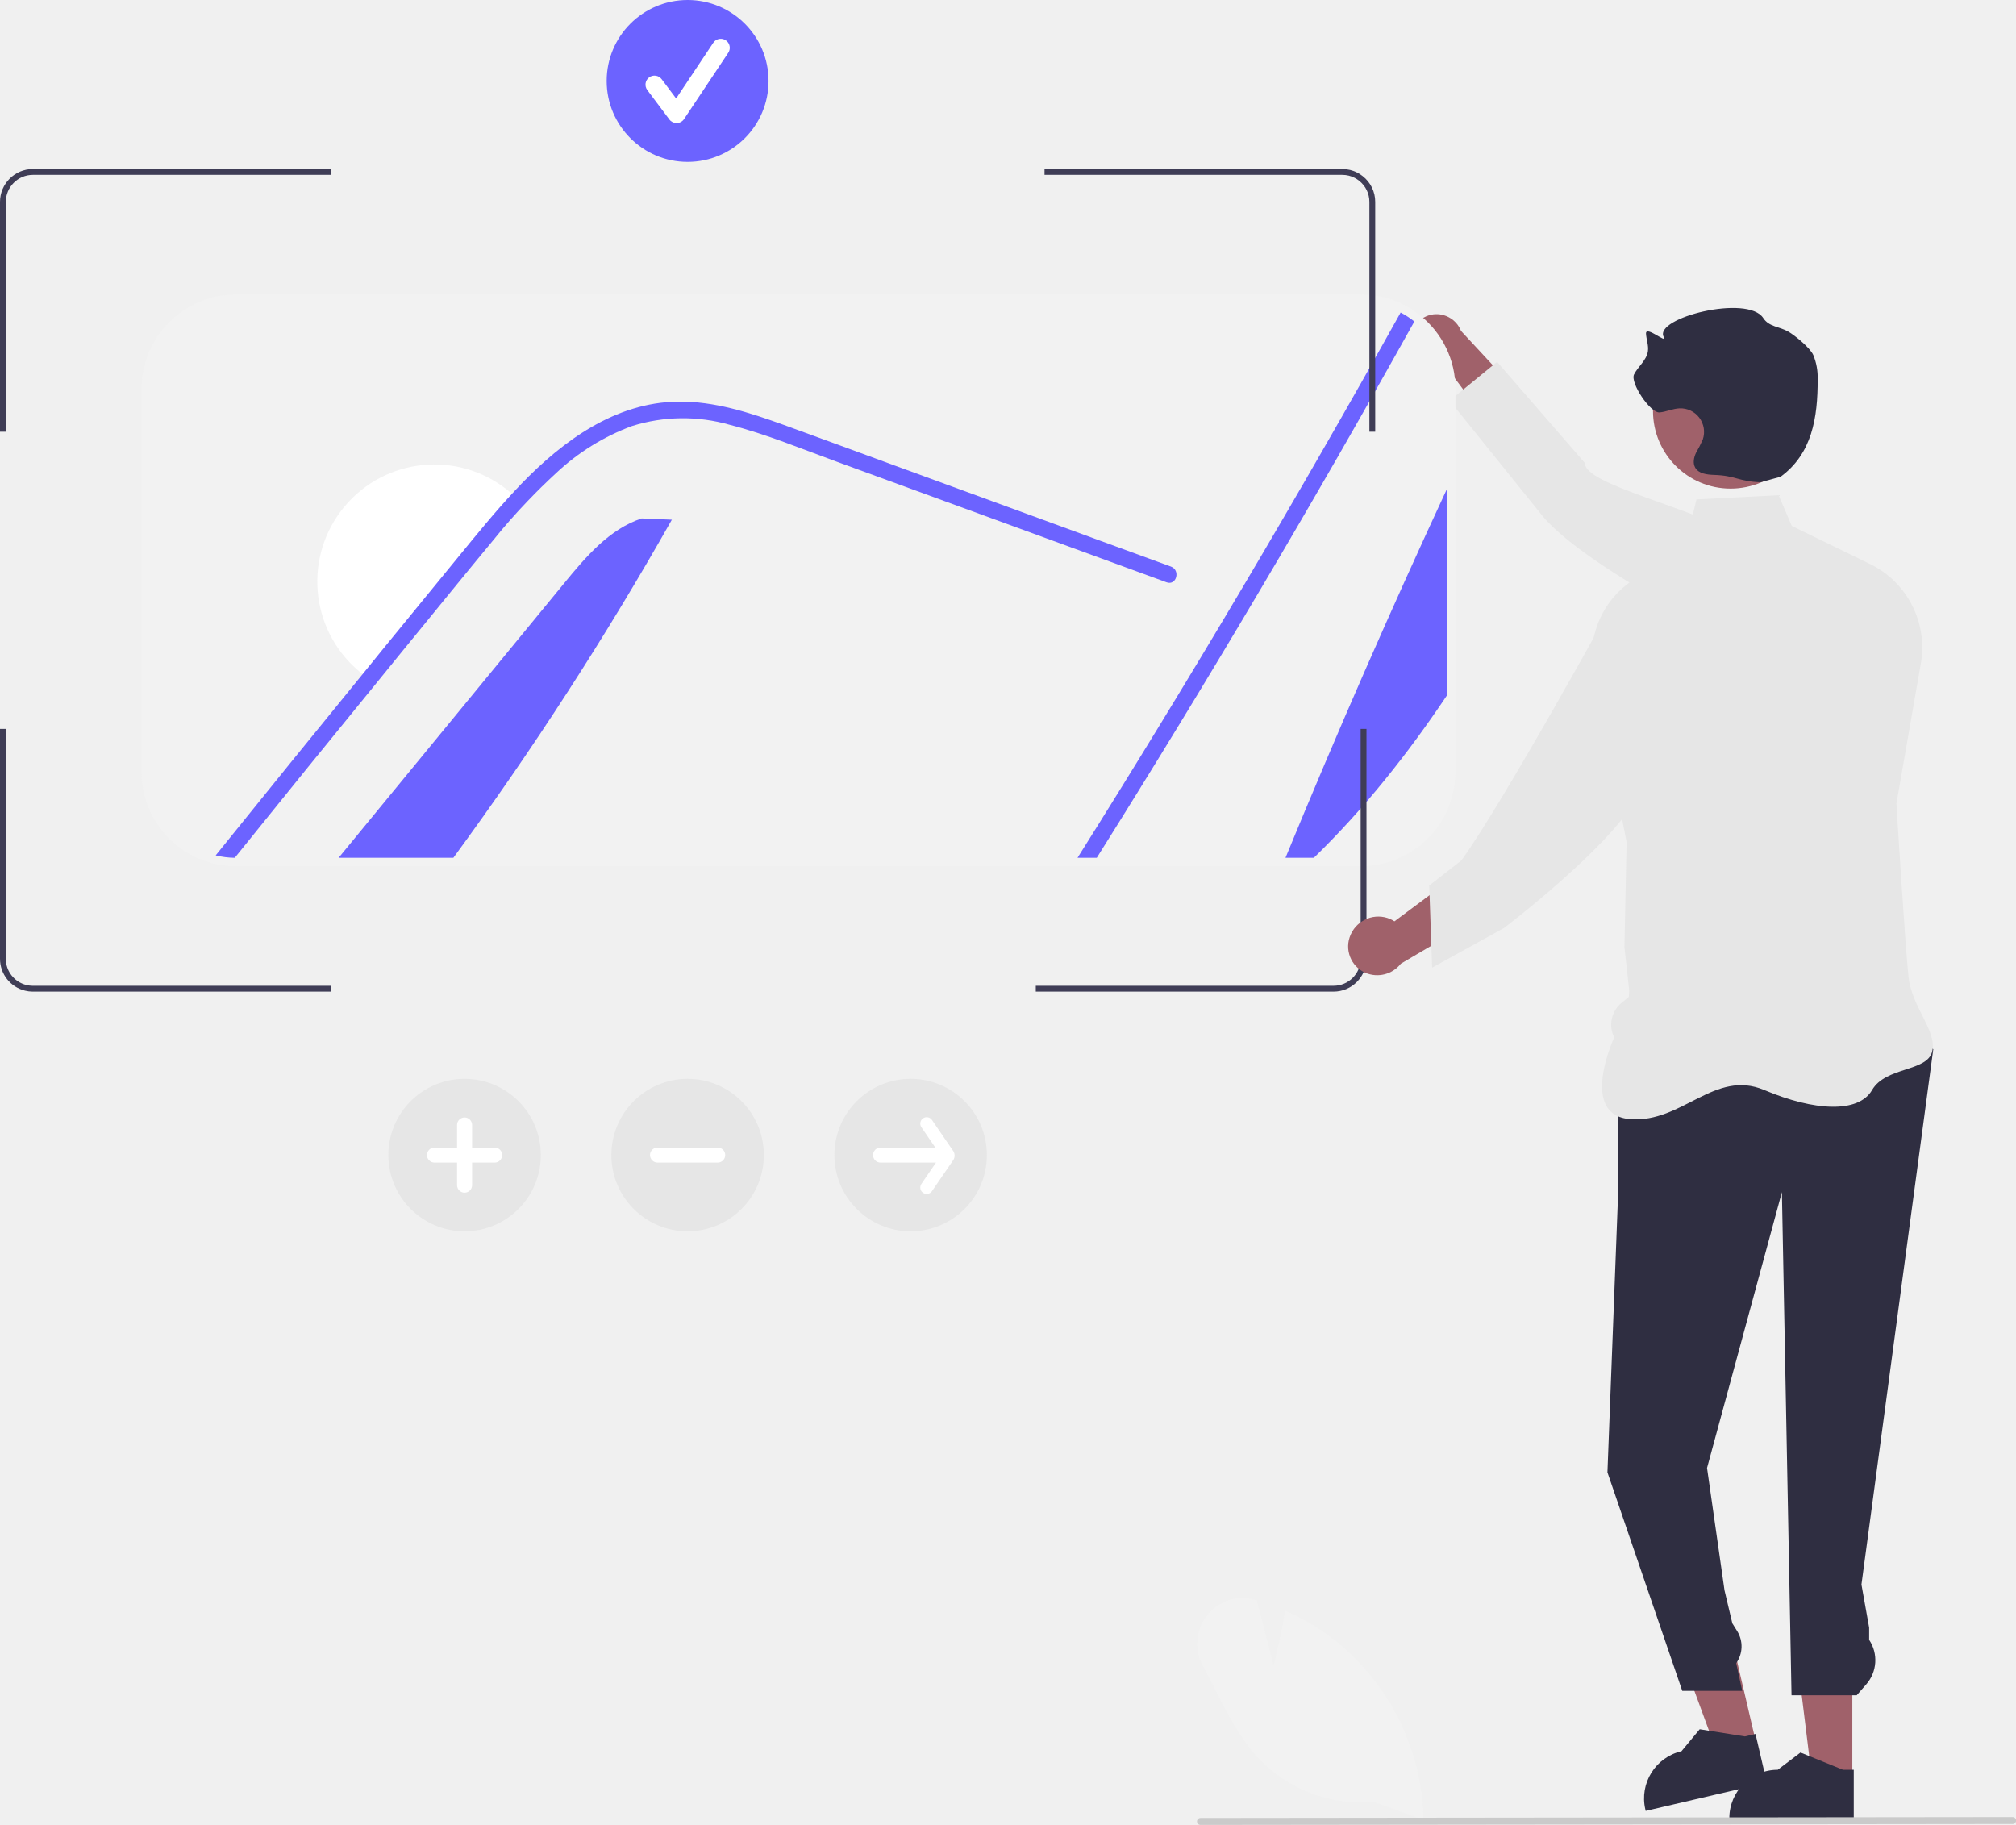
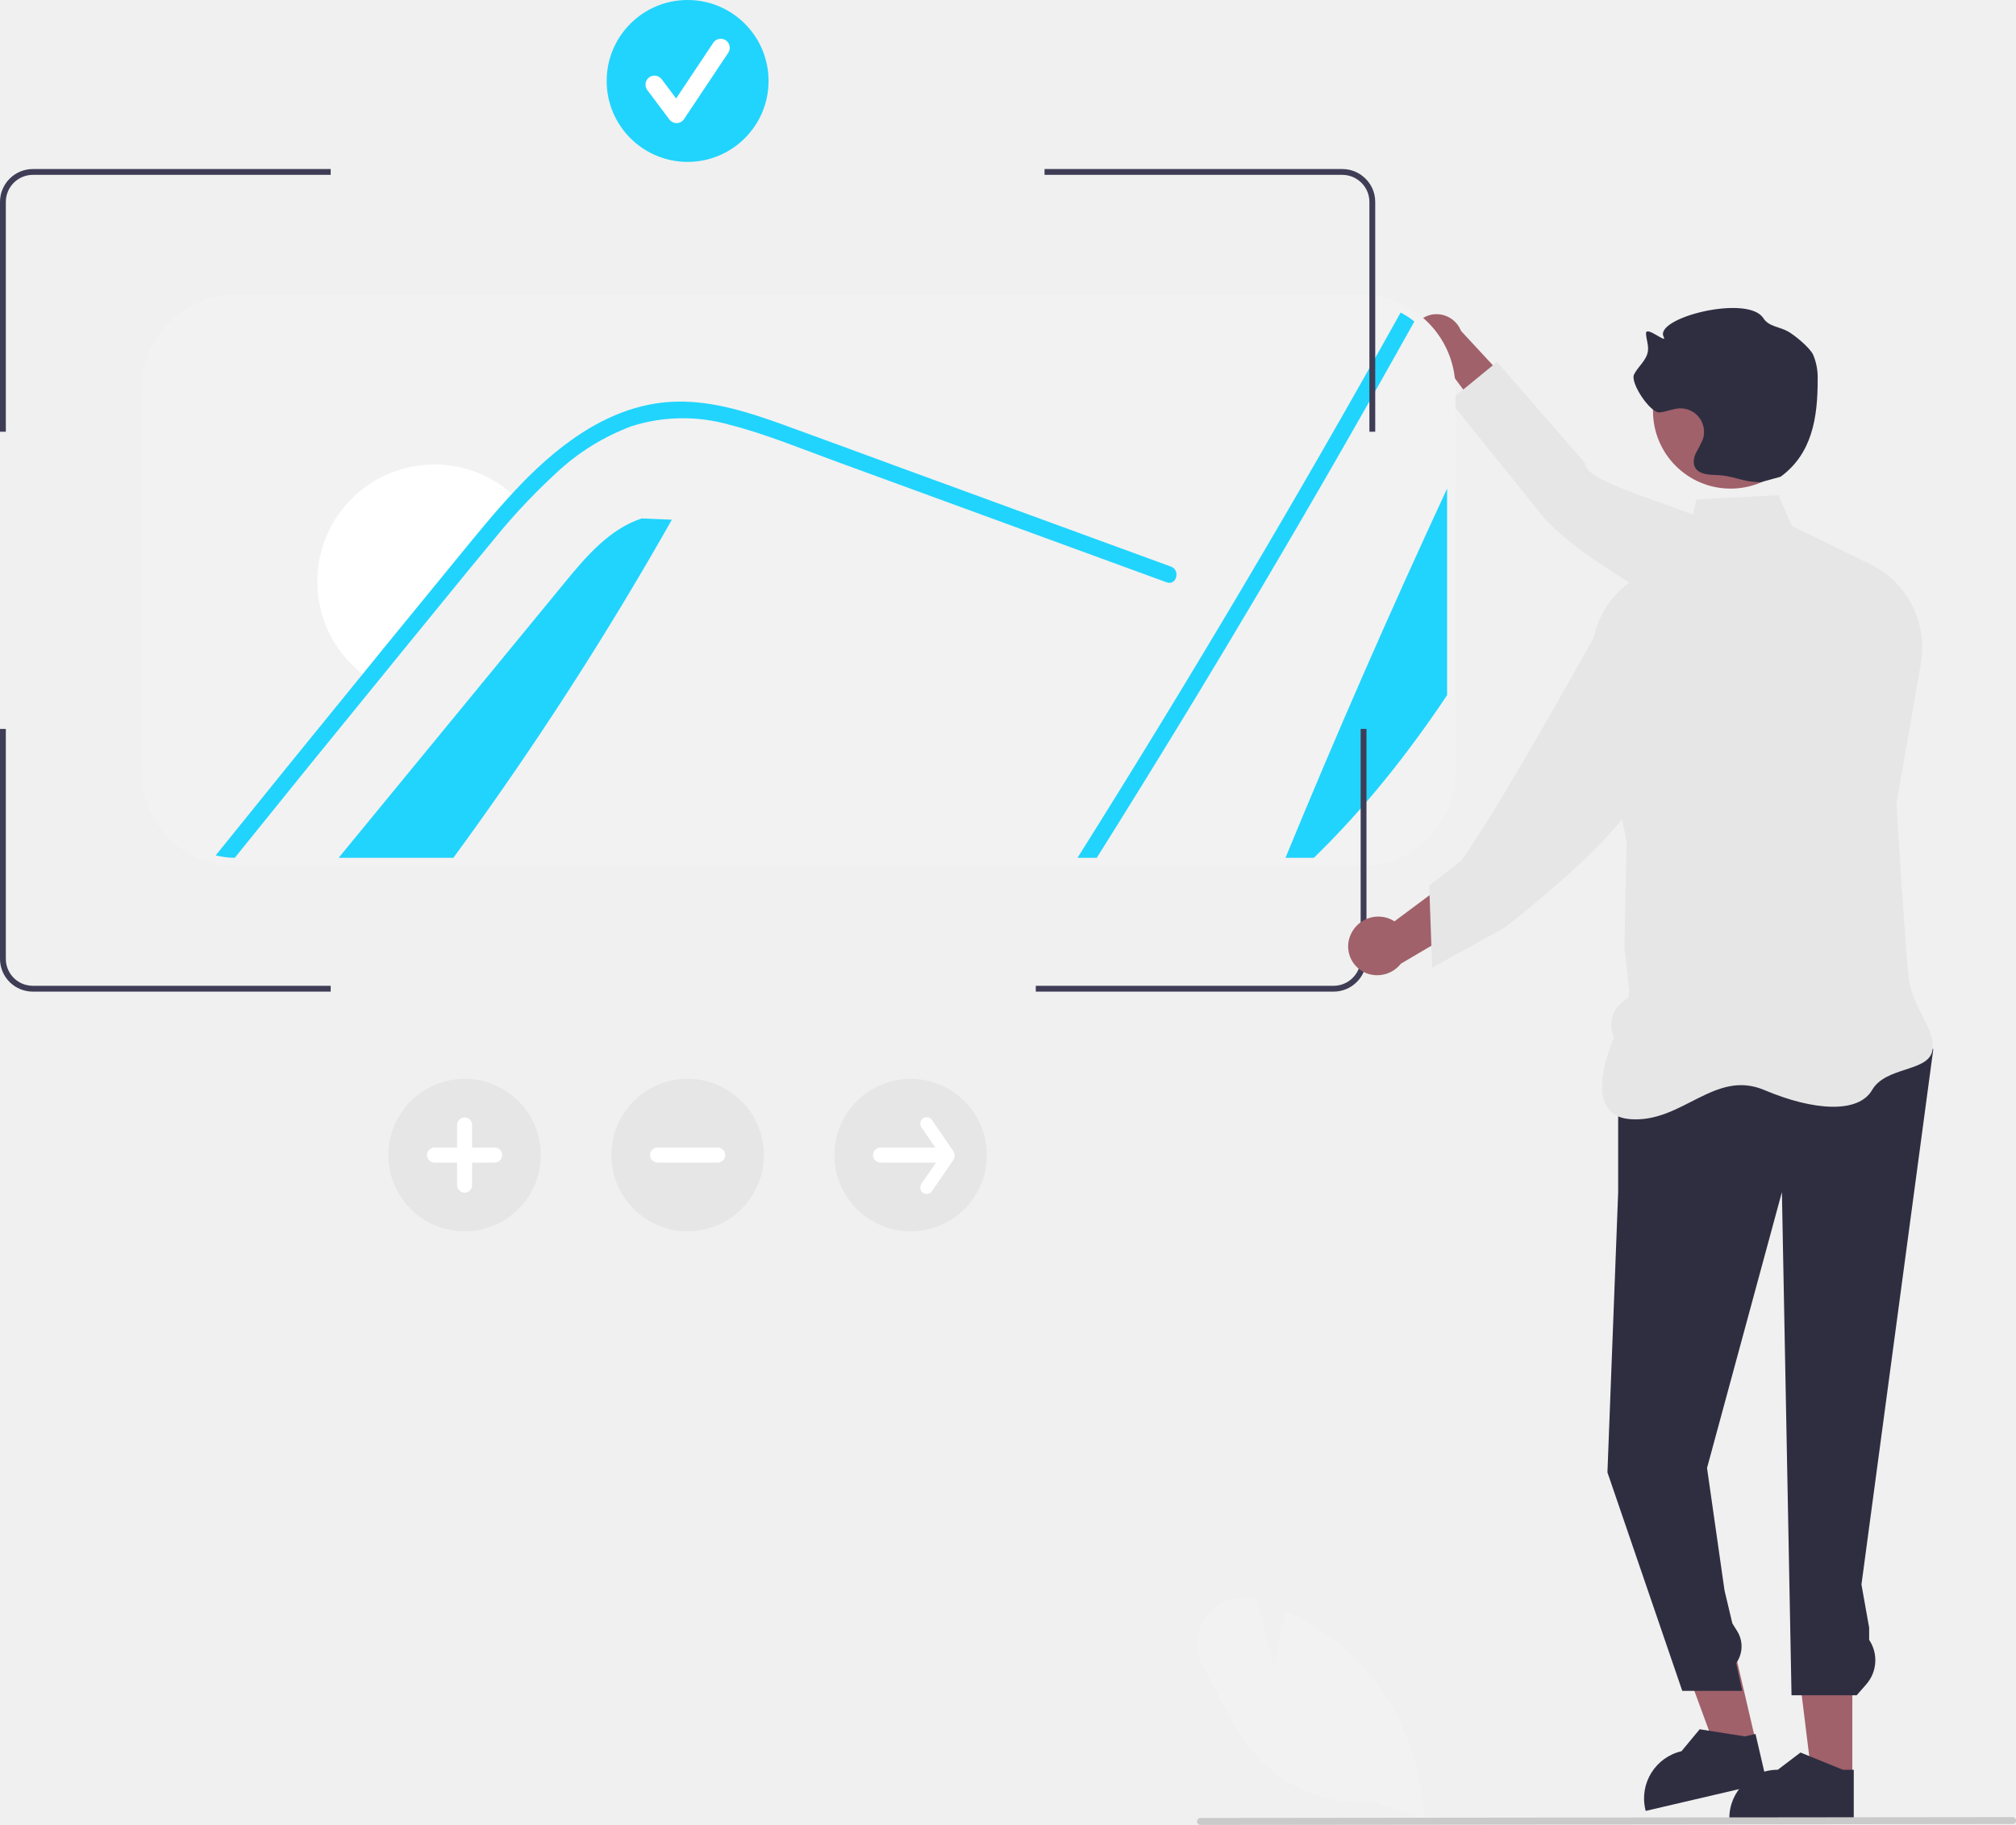
<svg xmlns="http://www.w3.org/2000/svg" data-name="Layer 1" width="691.927" height="626.302" viewBox="0 0 691.927 626.302">
  <path d="M738.499,254.675a9.097,9.097,0,0,0,10.058,7.735,8.728,8.728,0,0,0,1.41-.307l18.96,25.45,16.299-5.077-29.742-32.055a9.072,9.072,0,0,0-9.502-5.69,8.682,8.682,0,0,0-7.516,9.709Q738.481,254.557,738.499,254.675Z" transform="translate(-254.0365 -136.8489)" fill="#a0616a" />
  <path d="M872.383,368.342s-70.797-33.041-88.706-54.145l-32.091-39.845,16.275-13.314,30.164,34.744c-.275,7.3,35.378,14.785,54.544,25.426Z" transform="translate(-254.0365 -136.8489)" fill="#e6e6e6" />
  <polygon points="635.752 610.051 621.866 610.05 615.26 556.486 635.755 556.487 635.752 610.051" fill="#a0616a" />
  <path d="M890.278,761.386l-42.703-.002v-.54a16.622,16.622,0,0,1,16.621-16.621h.001l7.8-5.918,14.554,5.919,3.728 0Z" transform="translate(-254.0365 -136.8489)" fill="#2f2e41" />
  <polygon points="602.646 597.799 589.123 600.953 570.519 550.292 590.478 545.636 602.646 597.799" fill="#a0616a" />
  <path d="M860.451,748.644l-41.587,9.702-.123-.526a16.622,16.622,0,0,1,12.41-19.963l.001-0,6.252-7.535L852.922,732.778l3.63-.847Z" transform="translate(-254.0365 -136.8489)" fill="#2f2e41" />
  <path d="M721.144,434.121H334.612a31.925,31.925,0,0,1-7.237-.917,32.309,32.309,0,0,1-24.761-31.512V270.311A32.45,32.45,0,0,1,335.043,237.911H721.144a32.009,32.009,0,0,1,14.944,3.658,31.058,31.058,0,0,1,5.182,3.381,32.071,32.071,0,0,1,12.303,25.36v131.382A32.465,32.465,0,0,1,721.144,434.121Z" transform="translate(-254.0365 -136.8489)" fill="#f2f2f2" />
-   <path d="M695.235,431.249q26.325-63.982,55.465-126.699v70.89c-13.471,20.106-28.408,38.978-45.728,55.81Z" transform="translate(-254.0365 -136.8489)" fill="#6c63ff" />
-   <path d="M739.469,247.189q-52.09,93.452-109.006,184.06h-6.606Q681.721,339.219,734.759,244.115A28.233,28.233,0,0,1,739.469,247.189Z" transform="translate(-254.0365 -136.8489)" fill="#6c63ff" />
-   <path d="M484.635,315.206a1171.096,1171.096,0,0,1-74.997,116.043H370.258q38.691-47.135,77.439-94.27c7.411-9.048,15.453-18.527,26.569-22.203Z" transform="translate(-254.0365 -136.8489)" fill="#6c63ff" />
+   <path d="M695.235,431.249q26.325-63.982,55.465-126.699v70.89c-13.471,20.106-28.408,38.978-45.728,55.81Z" transform="translate(-254.0365 -136.8489)" fill="#21d4fd" />
+   <path d="M739.469,247.189q-52.09,93.452-109.006,184.06h-6.606Q681.721,339.219,734.759,244.115A28.233,28.233,0,0,1,739.469,247.189Z" transform="translate(-254.0365 -136.8489)" fill="#21d4fd" />
+   <path d="M484.635,315.206a1171.096,1171.096,0,0,1-74.997,116.043H370.258q38.691-47.135,77.439-94.27c7.411-9.048,15.453-18.527,26.569-22.203Z" transform="translate(-254.0365 -136.8489)" fill="#21d4fd" />
  <path d="M432.301,308.772c-4.108,4.28-8.043,8.732-11.748,13.356-8.158,9.823-16.2,19.733-24.271,29.614-5.027,6.147-10.053,12.294-15.022,18.44a36.683,36.683,0,0,1-4.481-3.389,40.192,40.192,0,0,1,51.358-61.813A37.046,37.046,0,0,1,432.301,308.772Z" transform="translate(-254.0365 -136.8489)" fill="#fff" />
-   <path d="M654.419,336.691,578.934,309.088,541.45,295.387c-12.207-4.452-24.386-9.536-36.996-12.753a58.324,58.324,0,0,0-33.492.431,77.001,77.001,0,0,0-26.11,16.2q-4.998,4.61-9.68,9.507c-4.108,4.28-8.043,8.732-11.748,13.356-8.158,9.823-16.2,19.733-24.271,29.614-5.027,6.147-10.053,12.294-15.022,18.44Q359.228,400.644,334.612,431.249a28.786,28.786,0,0,1-6.549-.833q25.679-31.883,51.587-63.622c1.982-2.47,4.021-4.969,6.032-7.439q12.624-15.467,25.277-30.906c6.52-7.956,12.983-15.97,20.049-23.467.632-.689,1.264-1.35,1.924-2.039,14.333-14.821,32.228-27.919,53.655-28.264,12.61-.201,24.788,3.792,36.508,8.014,12.61,4.567,25.191,9.22,37.8,13.845l76.002,27.804,19.015,6.951C659.273,332.498,657.837,337.955,654.419,336.691Z" transform="translate(-254.0365 -136.8489)" fill="#6c63ff" />
+   <path d="M654.419,336.691,578.934,309.088,541.45,295.387c-12.207-4.452-24.386-9.536-36.996-12.753a58.324,58.324,0,0,0-33.492.431,77.001,77.001,0,0,0-26.11,16.2q-4.998,4.61-9.68,9.507c-4.108,4.28-8.043,8.732-11.748,13.356-8.158,9.823-16.2,19.733-24.271,29.614-5.027,6.147-10.053,12.294-15.022,18.44Q359.228,400.644,334.612,431.249a28.786,28.786,0,0,1-6.549-.833q25.679-31.883,51.587-63.622c1.982-2.47,4.021-4.969,6.032-7.439q12.624-15.467,25.277-30.906c6.52-7.956,12.983-15.97,20.049-23.467.632-.689,1.264-1.35,1.924-2.039,14.333-14.821,32.228-27.919,53.655-28.264,12.61-.201,24.788,3.792,36.508,8.014,12.61,4.567,25.191,9.22,37.8,13.845l76.002,27.804,19.015,6.951C659.273,332.498,657.837,337.955,654.419,336.691Z" transform="translate(-254.0365 -136.8489)" fill="#21d4fd" />
  <path d="M256.036,285.016V206.141a9.296,9.296,0,0,1,9.29-9.28h102.21v-2h-102.21a11.298,11.298,0,0,0-11.29,11.28v78.875Z" transform="translate(-254.0365 -136.8489)" fill="#3f3d56" />
  <path d="M263.131,474.91a9.257,9.257,0,0,1-7.095-9.028v-78.865h-2v78.865a11.248,11.248,0,0,0,8.621,10.971,11.115,11.115,0,0,0,2.52.319H367.536v-2H265.189A9.133,9.133,0,0,1,263.131,474.91Z" transform="translate(-254.0365 -136.8489)" fill="#3f3d56" />
  <path d="M721.036,387.016v78.865a9.301,9.301,0,0,1-9.29,9.29h-102.21v2h102.21a11.303,11.303,0,0,0,11.29-11.29v-78.865Z" transform="translate(-254.0365 -136.8489)" fill="#3f3d56" />
  <path d="M719.028,197.91a8.86,8.86,0,0,1,1.481.968,9.185,9.185,0,0,1,3.528,7.264v78.875h2V206.141a11.165,11.165,0,0,0-4.283-8.829,10.813,10.813,0,0,0-1.804-1.177,11.144,11.144,0,0,0-5.203-1.273h-102.21v2h102.21A9.169,9.169,0,0,1,719.028,197.91Z" transform="translate(-254.0365 -136.8489)" fill="#3f3d56" />
  <path d="M901.822,486.821l-86.402,4.331-6,29v25.831l-3.682,96.177,25.682,74.992h20.591l-2.091-9.5v0a9.913,9.913,0,0,0,.341-11.023l-1.652-2.641-2.689-11.336-6-42,25.697-94.669,3.303,172.669h22.369l3.281-3.747a12.569,12.569,0,0,0,.992-15.267l0,0v-4.187l-2.642-14.799,24.653-183.709Z" transform="translate(-254.0365 -136.8489)" fill="#2f2e41" />
  <path d="M864.489,306.795l-28.185,1.443-3.202,13.358-20.468,15.664a31.248,31.248,0,0,0-11.67,30.842L812.31,425.819l-.738,36.124,1.637,14.793-.124,2.239-2.506,2.051a9.701,9.701,0,0,0-2.527,11.856l0,0s-12.351,26.703,5.52,28.061,28.925-17.224,46-10,32.319,8.071,37,0,18.922-6.19,20.635-13.241-6.958-15.032-8.123-25.541-4.165-59.509-4.165-59.509l8.39-48.107a31.868,31.868,0,0,0-17.444-34.127l-26.861-13.077Z" transform="translate(-254.0365 -136.8489)" fill="#e6e6e6" />
  <path d="M717.704,457.416a10.35,10.35,0,0,1,13.485-5.155,9.929,9.929,0,0,1,1.437.794l28.961-21.566L777.7,442.335l-42.867,25.253a10.322,10.322,0,0,1-12.212,3.107,9.878,9.878,0,0,1-5.03-13.032Q717.646,457.538,717.704,457.416Z" transform="translate(-254.0365 -136.8489)" fill="#a0616a" />
  <path d="M807.689,343.683s-37.542,68.359-52.08,88.465l-11.036,8.62,1,28.175L770.234,455.334s49.765-37.696,48.339-53.391S807.689,343.683,807.689,343.683Z" transform="translate(-254.0365 -136.8489)" fill="#e6e6e6" />
  <circle cx="593.969" cy="141.057" r="26.632" fill="#a0616a" />
  <path d="M858.296,302.355c-7.642-.251-8.337-2.269-15.979-2.52-2.433-.08-5.305-.413-6.481-2.545-.838-1.518-.452-3.43.285-4.999a45.656,45.656,0,0,0,2.354-4.631,8.089,8.089,0,0,0-8.015-10.664c-2.326.101-4.51,1.194-6.829,1.394-3.181.274-10.214-10.228-8.75-13.064,1.425-2.761,4.294-4.845,4.745-7.919.295-2.011-.535-4.009-.649-6.038-.168-3.009,7.459,3.776,6.062,1.105-3.427-6.551,28.863-14.671,34.179-6.466,1.987,3.067,5.528,2.857,8.683,4.699,2.068,1.207,7.291,5.371,8.479,7.967a20.208,20.208,0,0,1,1.512,8.361c.048,13.314-1.981,25.561-12.72,33.431" transform="translate(-254.0365 -136.8489)" fill="#2f2e41" />
  <path d="M725.525,755.253A48.675,48.675,0,0,1,686.266,740.608c-6.591-6.949-11.113-15.892-15.487-24.542-1.273-2.517-2.589-5.12-3.928-7.614a15.534,15.534,0,0,1,1.612-17.332,15.272,15.272,0,0,1,16.303-5.209l.638.184,5.744,22.414c.857-3.343,2.696-10.876,3.858-18.256l.098-.618.572.255a78.132,78.132,0,0,1,16.786,10.115A80.529,80.529,0,0,1,742.574,760.649l.015.697Z" transform="translate(-254.0365 -136.8489)" fill="#f2f2f2" />
  <path d="M944.773,762.844l-278.75.307a1.191,1.191,0,0,1,0-2.381l278.75-.307a1.191,1.191,0,1,1,0,2.381Z" transform="translate(-254.0365 -136.8489)" fill="#cacaca" />
  <path d="M413.489,559.43a26.164,26.164,0,1,1,26.164-26.164A26.164,26.164,0,0,1,413.489,559.43Z" transform="translate(-254.0365 -136.8489)" fill="#e6e6e6" />
  <path d="M423.813,530.685H416.07v-7.743a2.581,2.581,0,0,0-5.162,0V530.685h-7.743a2.581,2.581,0,0,0,0,5.162h7.743v7.743a2.581,2.581,0,0,0,5.162,0v-7.743h7.743a2.581,2.581,0,1,0,0-5.162Z" transform="translate(-254.0365 -136.8489)" fill="#fff" />
  <path d="M490.036,559.43a26.164,26.164,0,1,1,26.164-26.164A26.164,26.164,0,0,1,490.036,559.43Z" transform="translate(-254.0365 -136.8489)" fill="#e6e6e6" />
  <path d="M500.36,530.685H479.713a2.581,2.581,0,0,0,0,5.162H500.36a2.581,2.581,0,1,0,0-5.162Z" transform="translate(-254.0365 -136.8489)" fill="#fff" />
  <path d="M566.584,559.43a26.164,26.164,0,1,1,26.164-26.164A26.164,26.164,0,0,1,566.584,559.43Z" transform="translate(-254.0365 -136.8489)" fill="#e6e6e6" />
  <path d="M581.303,532.023l-7.417-10.826a2.2,2.2,0,0,0-3.629,2.487l4.797,7.002H556.26a2.581,2.581,0,1,0,0,5.162h19.029l-5.033,7.346a2.2,2.2,0,0,0,3.629,2.487l7.417-10.826a2.903,2.903,0,0,0,0-2.83Z" transform="translate(-254.0365 -136.8489)" fill="#fff" />
-   <circle cx="236" cy="27.78" r="27.78" fill="#6c63ff" />
+   <circle cx="236" cy="27.78" r="27.78" fill="#21d4fd" />
  <path d="M486.247,179.087a3.089,3.089,0,0,1-2.472-1.236l-7.579-10.105a3.09,3.09,0,1,1,4.944-3.708l4.958,6.611,12.735-19.102a3.09,3.09,0,1,1,5.142,3.428L488.818,177.711a3.091,3.091,0,0,1-2.485,1.375C486.304,179.087,486.275,179.087,486.247,179.087Z" transform="translate(-254.0365 -136.8489)" fill="#fff" />
</svg>
